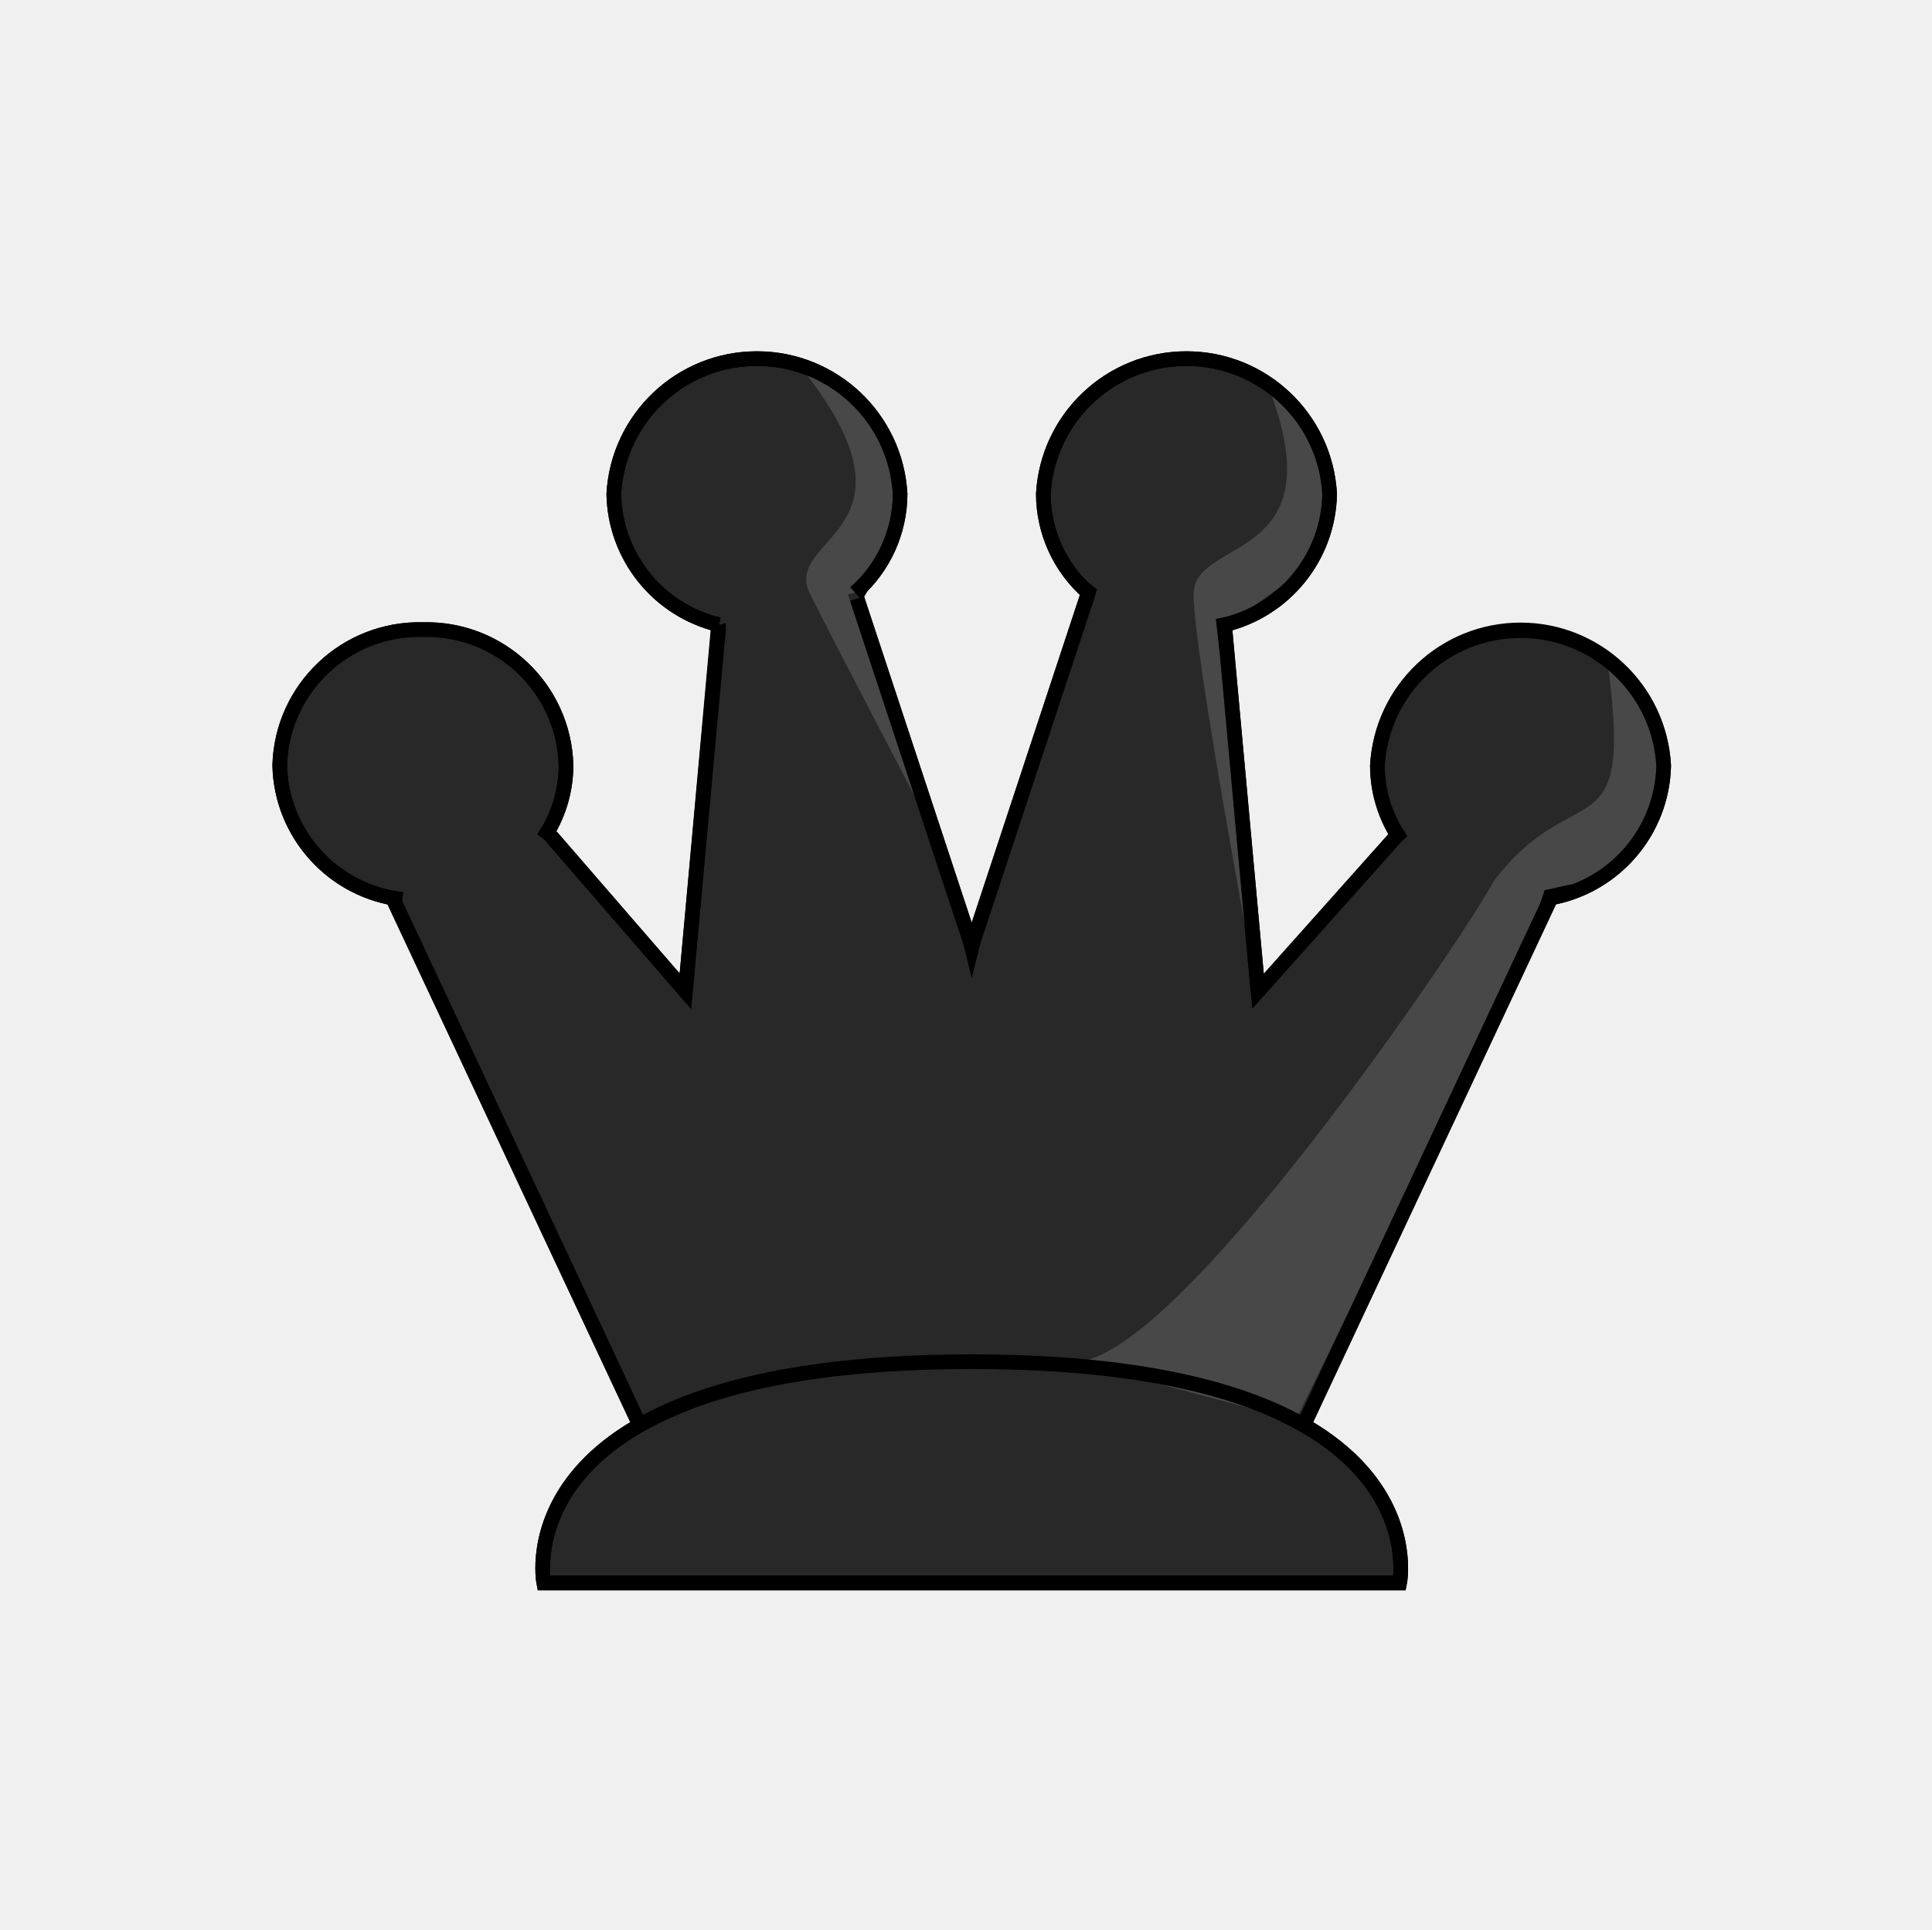
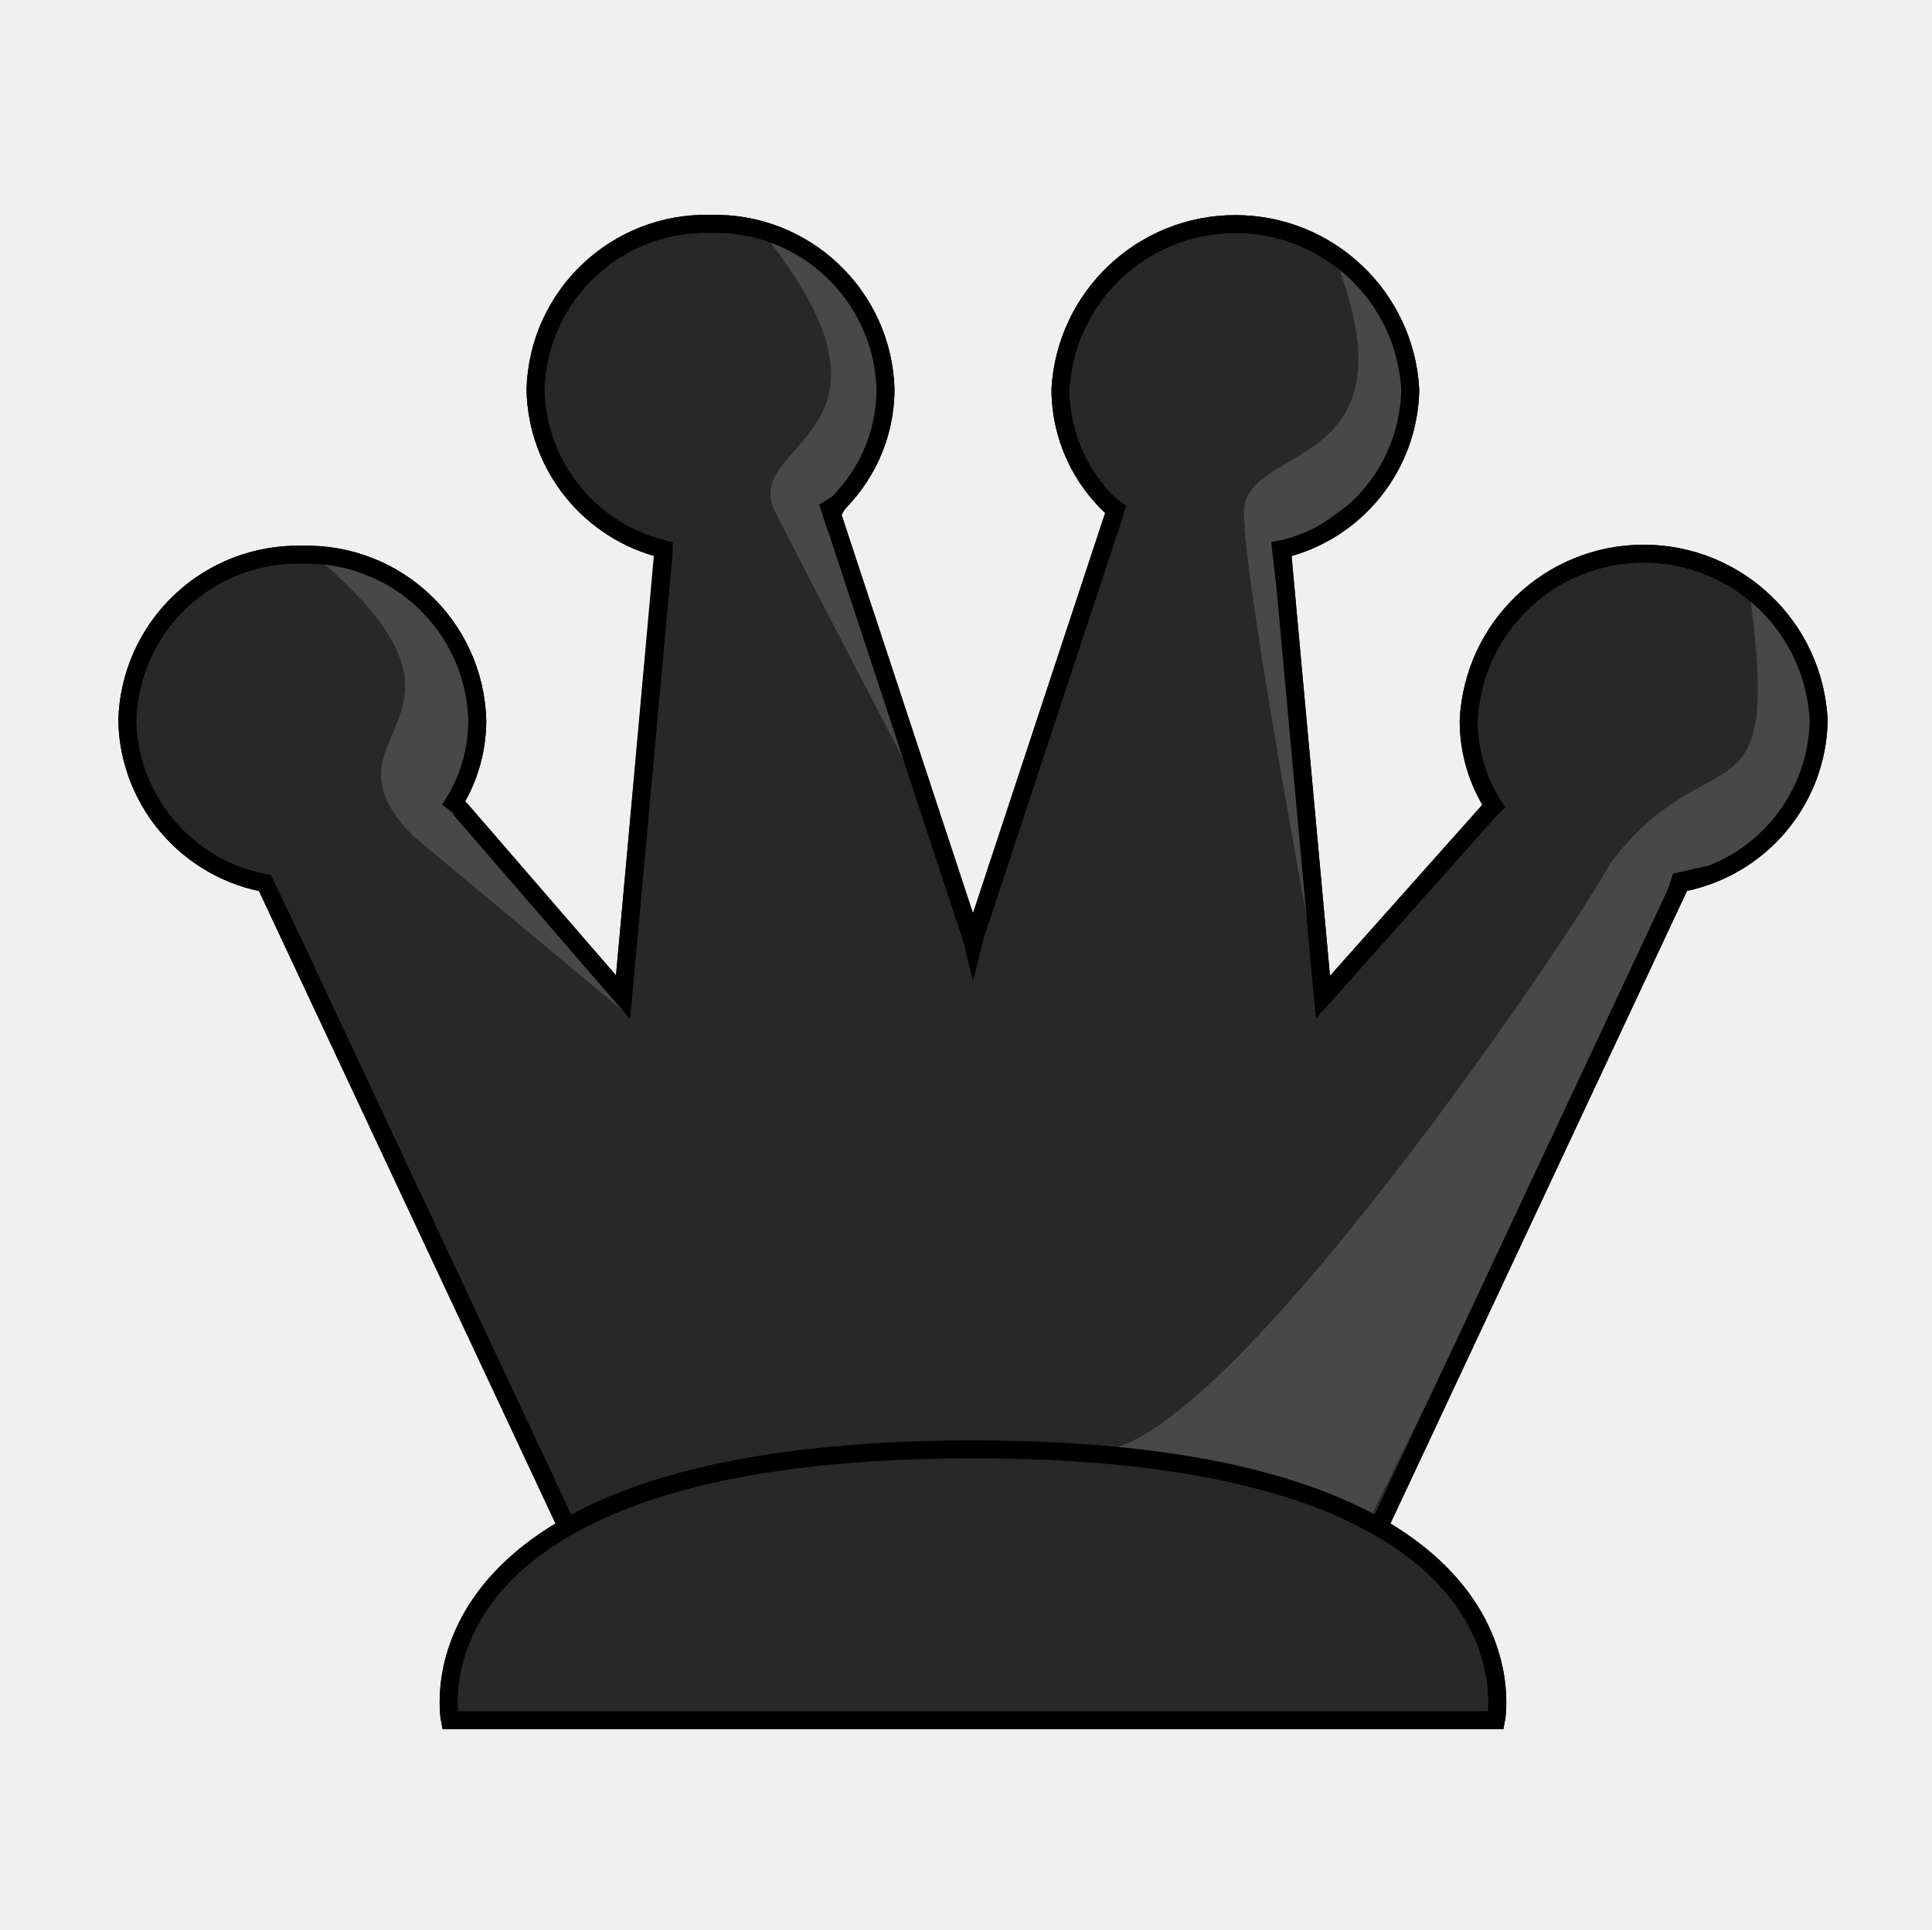
- <svg xmlns="http://www.w3.org/2000/svg" viewBox="0 0 131.92 131.8">
+ <svg xmlns="http://www.w3.org/2000/svg" viewBox="0 0 107.95 107.84">
  <defs>
    <style>.cls-1,.cls-2{fill:#282828;}.cls-1,.cls-4{stroke:#000;stroke-miterlimit:10;}.cls-3{fill:#fff;opacity:0.15;}.cls-4{fill:none;}</style>
  </defs>
-   <g id="Layer_10" data-name="Layer 10">
+   <g id="black">
    <g id="queen_copy" data-name="queen copy">
-       <path class="cls-1" d="M37.13,108.11H95.57S98.6,93,66.35,93,37.13,108.11,37.13,108.11Z" />
-       <polyline class="cls-1" points="43.54 97.03 26.8 61.31 27.25 59.98 35.39 55.35 37.55 57.02 46.8 67.7 49.06 43.01 49.09 39.92 59.84 38.37 58.46 40.7 66.35 64.61" />
-       <path class="cls-1" d="M49.09,42.67a9.36,9.36,0,0,1-7.18-8.93,9.79,9.79,0,0,1,19.55,0,9,9,0,0,1-3.07,6.74" />
-       <path class="cls-1" d="M27.47,61.43a9.43,9.43,0,0,1-8.37-9.16A9.54,9.54,0,0,1,28.88,43a9.53,9.53,0,0,1,9.77,9.27,8.91,8.91,0,0,1-1.55,5" />
-       <polyline class="cls-1" points="89.16 97.03 105.91 61.31 105.46 59.98 97.09 55.15 85.9 67.7 83.63 42.84 84.28 41.46 74.5 38.37 74.31 40.48 66.35 64.61" />
-       <path class="cls-1" d="M83.62,42.67a9.37,9.37,0,0,0,7.17-8.93,9.79,9.79,0,0,0-19.55,0,9,9,0,0,0,3.07,6.74" />
-       <path class="cls-1" d="M105.5,61.39a9.42,9.42,0,0,0,8.1-9.12,9.79,9.79,0,0,0-19.55,0,8.91,8.91,0,0,0,1.55,5" />
-       <polyline class="cls-2" points="43.78 80.33 44.18 69.35 61.41 63.62 72.17 63.62 90.53 69.35 89.53 97.03 48.22 96.08 43.18 97.03 43.78 80.33" />
-       <path class="cls-3" d="M54.52,24.88a16.15,16.15,0,0,1,6,4.82,12.58,12.58,0,0,1,.83,6.87l-2.71,4,.5,2,5.5,16s-7.32-14-9.33-18S63.84,36.38,54.52,24.88Z" />
-       <path class="cls-3" d="M109.68,44.63a15.93,15.93,0,0,1,3.87,6.66,17,17,0,0,1-1.36,5.77c-1.67,1.89-4.59,3.55-6.74,5.23L88.47,97,73.41,93c7,0,26.78-29.34,28.57-32.8C107.66,52.69,111.7,58.74,109.68,44.63Z" />
-       <path class="cls-3" d="M86.44,26l3.83,4.72a11.88,11.88,0,0,1-.74,7.84l-5.9,4.25,2,23.77s-4.13-22-4.13-26S91.54,38.59,86.44,26Z" />
-       <polygon points="107.67 60.76 105.19 61.65 105.47 60.8 107.3 60.39 107.67 60.76" />
-       <polygon points="83.28 44.54 83.83 44.51 83.62 42.15 83.02 42.27 83.28 44.54" />
-       <polygon points="73.97 41.16 74.45 41.65 74.91 40.26 74.26 39.74 73.92 40.09 73.97 41.16" />
-       <polygon points="67.36 62.77 65.75 64.38 66.35 66.8 67.36 62.77" />
-       <line class="cls-4" x1="58.52" y1="40.88" x2="66.35" y2="64.61" />
-       <polyline class="cls-4" points="37.68 57.17 46.8 67.7 49.06 42.67" />
-       <line class="cls-4" x1="43.54" y1="97.03" x2="26.91" y2="61.55" />
-       <path class="cls-4" d="M49.09,42.67a9.36,9.36,0,0,1-7.18-8.93,9.79,9.79,0,0,1,19.55,0,9,9,0,0,1-3.07,6.74" />
-       <path class="cls-4" d="M27.47,61.43a9.43,9.43,0,0,1-8.37-9.16A9.54,9.54,0,0,1,28.88,43a9.53,9.53,0,0,1,9.77,9.27,8.91,8.91,0,0,1-1.55,5" />
-       <line class="cls-4" x1="74.27" y1="40.62" x2="66.35" y2="64.61" />
-       <polyline class="cls-4" points="95.42 57.03 85.9 67.7 83.64 42.98" />
-       <line class="cls-4" x1="89.16" y1="97.03" x2="105.9" y2="61.31" />
-       <path class="cls-4" d="M83.62,42.67a9.37,9.37,0,0,0,7.17-8.93,9.79,9.79,0,0,0-19.55,0,9,9,0,0,0,3.07,6.74" />
-       <path class="cls-4" d="M95.46,57.06l.14.22" />
-       <path class="cls-4" d="M105.91,61.32a9.39,9.39,0,0,0,7.69-9,9.79,9.79,0,0,0-19.55,0,8.9,8.9,0,0,0,1.41,4.79" />
-       <path class="cls-4" d="M37.13,108.11H95.57S98.6,93,66.35,93,37.13,108.11,37.13,108.11Z" />
-       <polygon points="95.77 56.61 95.6 56.61 95.6 57.57 96.09 57.11 95.77 56.61" />
+       <path class="cls-1" d="M25.14,96.14H83.59S86.61,81,54.36,81,25.14,96.14,25.14,96.14Z" />
+       <polyline class="cls-1" points="31.55 85.06 14.81 49.34 15.26 48.01 23.41 43.38 25.57 45.05 34.81 55.73 37.07 31.03 37.1 27.94 47.85 26.4 46.48 28.72 54.37 52.64" />
+       <path class="cls-1" d="M37.1,30.7a9.36,9.36,0,0,1-7.18-8.93,9.53,9.53,0,0,1,9.78-9.26,9.53,9.53,0,0,1,9.78,9.26,9,9,0,0,1-3.07,6.74" />
+       <path class="cls-1" d="M15.49,49.46a9.45,9.45,0,0,1-8.38-9.17A9.53,9.53,0,0,1,16.89,31a9.53,9.53,0,0,1,9.78,9.26,8.8,8.8,0,0,1-1.56,5" />
+       <polyline class="cls-1" points="77.18 85.06 93.92 49.34 93.47 48.01 85.1 43.17 73.92 55.73 71.64 30.86 72.29 29.48 62.51 26.4 62.33 28.51 54.37 52.64" />
+       <path class="cls-1" d="M71.63,30.7a9.35,9.35,0,0,0,7.17-8.93,9.79,9.79,0,0,0-19.55,0,9,9,0,0,0,3.07,6.74" />
+       <path class="cls-1" d="M93.51,49.42a9.44,9.44,0,0,0,8.11-9.13,9.79,9.79,0,0,0-19.56,0,8.8,8.8,0,0,0,1.56,5" />
+       <polyline class="cls-2" points="31.8 68.35 32.2 57.37 49.42 51.64 60.18 51.64 78.55 57.37 77.54 85.06 36.23 84.1 31.19 85.06 31.8 68.35" />
+       <path class="cls-3" d="M42.53,12.9a16.37,16.37,0,0,1,6,4.82,12.8,12.8,0,0,1,.83,6.88l-2.71,4,.49,2,5.51,16s-7.32-14-9.34-18S51.85,24.41,42.53,12.9Z" />
+       <path class="cls-3" d="M97.69,32.66a15.85,15.85,0,0,1,3.87,6.65,17.23,17.23,0,0,1-1.35,5.78c-1.68,1.88-4.59,3.55-6.75,5.22l-17,34.74a47.39,47.39,0,0,0-15.06-4c7,0,26.78-29.34,28.57-32.8C95.68,40.72,99.71,46.76,97.69,32.66Z" />
+       <path class="cls-3" d="M74.45,14.06l3.83,4.71a11.87,11.87,0,0,1-.74,7.84l-5.9,4.25,2,23.78s-4.14-22-4.14-26S79.56,26.61,74.45,14.06Z" />
+       <polygon points="95.68 48.78 93.2 49.67 93.48 48.83 95.31 48.41 95.68 48.78" />
+       <polygon points="71.29 32.56 71.84 32.53 71.63 30.18 71.03 30.29 71.29 32.56" />
+       <polygon points="61.98 29.19 62.46 29.67 62.92 28.28 62.28 27.77 61.94 28.11 61.98 29.19" />
+       <polygon points="46.41 27.81 46.7 28.34 46.62 29.64 46.24 29.64 45.77 28.2 46.41 27.81" />
+       <polygon points="55.37 50.8 53.77 52.4 54.37 54.83 55.37 50.8" />
+       <polygon points="37.13 30.19 37.07 31.03 37.57 30.94 37.59 30.32 37.13 30.19" />
+       <path class="cls-3" d="M17.08,30.64c11.91,9.73,0,10.08,6.05,16.12L35.22,56.84,25.14,44.75c1.18-1.57,1.53-3.79,1.53-6.28l-3.18-5Z" />
+       <line class="cls-4" x1="46.54" y1="28.91" x2="54.36" y2="52.64" />
+       <polyline class="cls-4" points="25.7 45.19 34.81 55.73 37.07 30.7" />
+       <line class="cls-4" x1="31.55" y1="85.05" x2="14.92" y2="49.58" />
+       <path class="cls-4" d="M37.1,30.7a9.36,9.36,0,0,1-7.18-8.93,9.53,9.53,0,0,1,9.78-9.26,9.53,9.53,0,0,1,9.78,9.26,9,9,0,0,1-3.07,6.74" />
+       <path class="cls-4" d="M15.49,49.46a9.45,9.45,0,0,1-8.38-9.17A9.53,9.53,0,0,1,16.89,31a9.53,9.53,0,0,1,9.78,9.26,8.8,8.8,0,0,1-1.56,5" />
+       <line class="cls-4" x1="62.28" y1="28.65" x2="54.36" y2="52.64" />
+       <polyline class="cls-4" points="83.43 45.05 73.92 55.73 71.66 31" />
+       <line class="cls-4" x1="77.18" y1="85.05" x2="93.92" y2="49.34" />
+       <path class="cls-4" d="M71.63,30.7a9.35,9.35,0,0,0,7.17-8.93,9.79,9.79,0,0,0-19.55,0,9,9,0,0,0,3.07,6.74" />
+       <path class="cls-4" d="M83.47,45.09l.15.21" />
+       <path class="cls-4" d="M93.92,49.34a9.39,9.39,0,0,0,7.7-9.05,9.79,9.79,0,0,0-19.56,0,8.91,8.91,0,0,0,1.41,4.8" />
+       <path class="cls-4" d="M25.14,96.14H83.59S86.61,81,54.36,81,25.14,96.14,25.14,96.14Z" />
+       <polygon class="cls-2" points="15.12 48.87 15.62 48.64 16.12 50.96 15.12 48.87" />
+       <polygon points="83.79 44.64 83.62 44.64 83.62 45.59 84.1 45.13 83.79 44.64" />
    </g>
  </g>
</svg>
